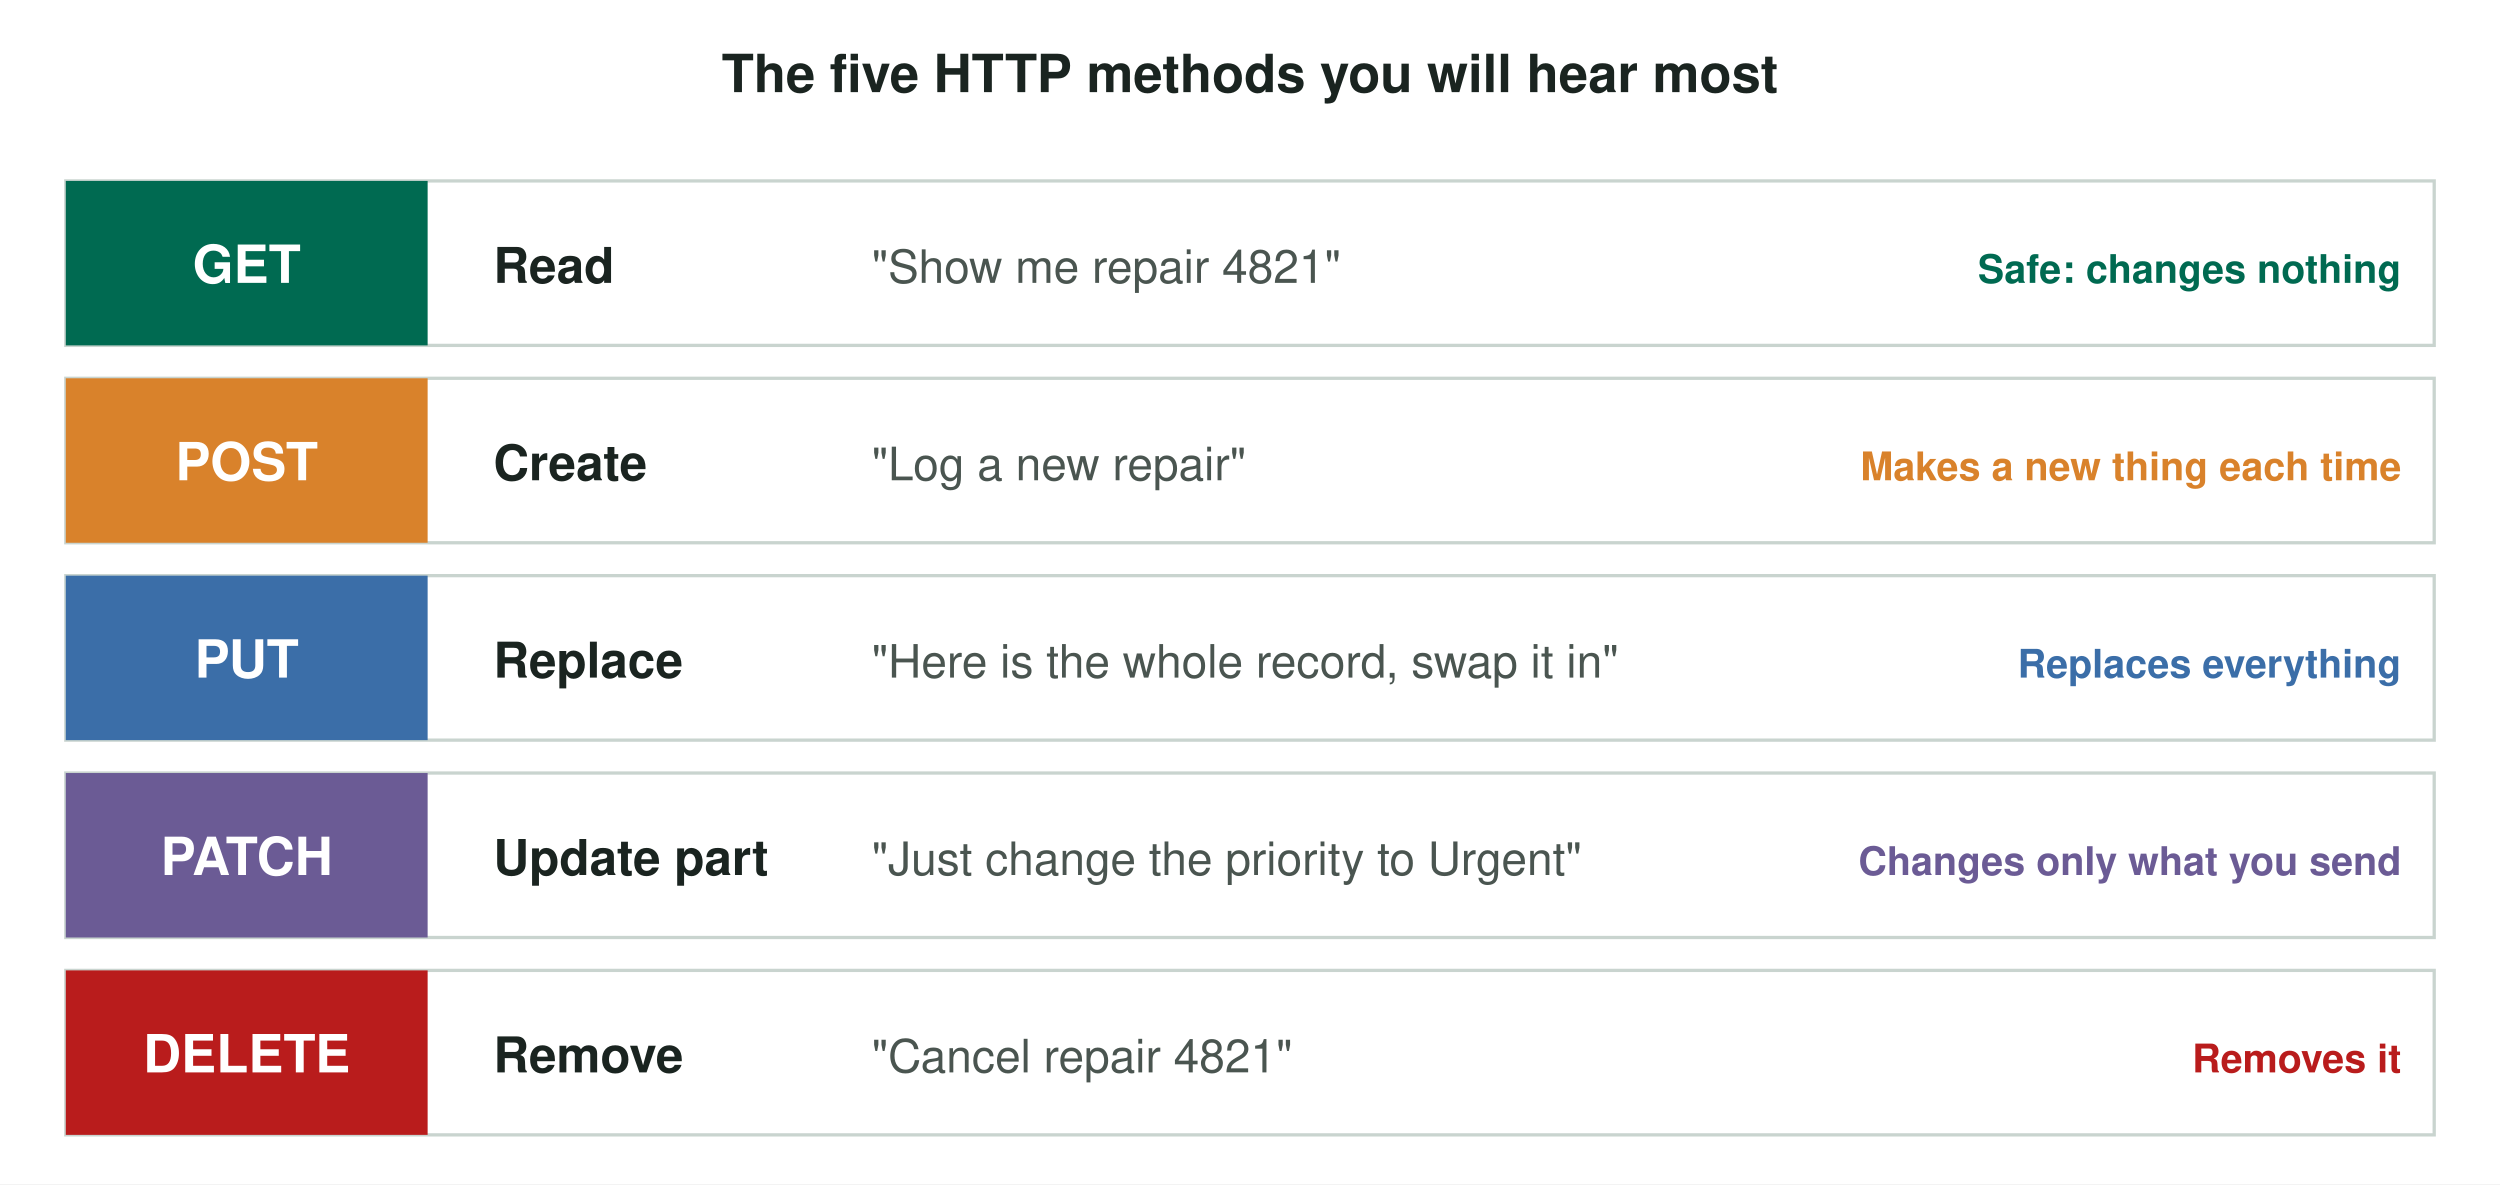
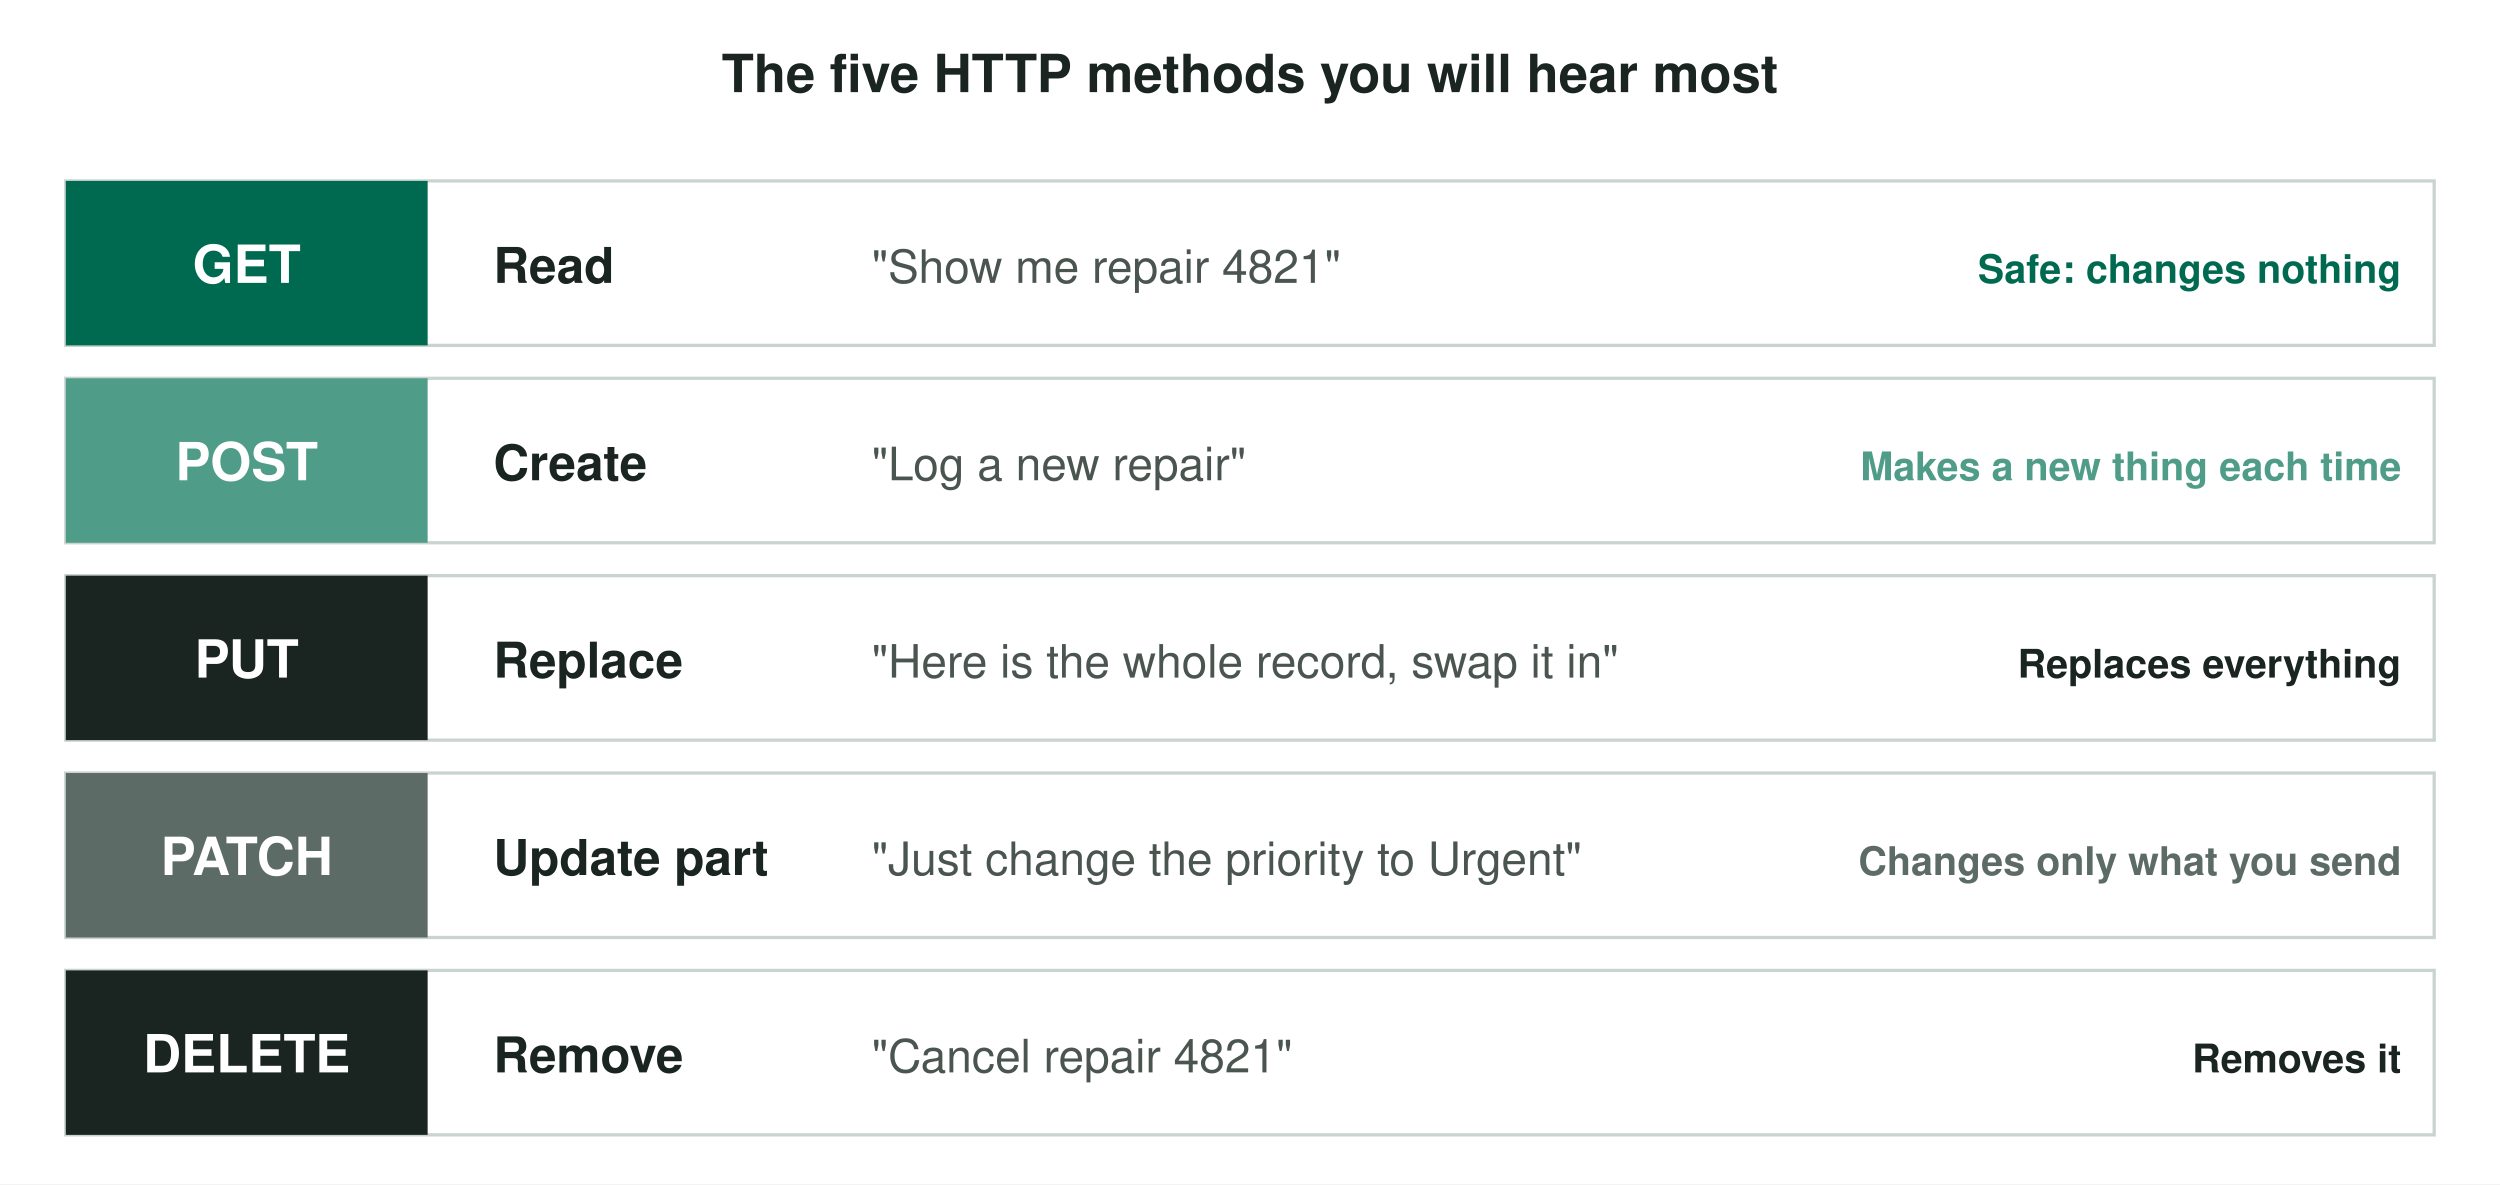
<svg xmlns="http://www.w3.org/2000/svg" viewBox="0 0 760 360" role="img" aria-label="GET, POST, PUT, PATCH and DELETE with repairs examples" font-family="-apple-system,BlinkMacSystemFont,Segoe UI,Helvetica,Arial,sans-serif">
  <defs>
    <marker id="a" viewBox="0 0 10 10" refX="9" refY="5" markerWidth="7" markerHeight="7" orient="auto-start-reverse">
      <path d="M0 0L10 5L0 10z" fill="#4a5550" />
    </marker>
  </defs>
  <rect width="760" height="360" fill="#fff" />
  <text x="380" y="28" text-anchor="middle" font-size="16" font-weight="700" fill="#1a2420">The five HTTP methods you will hear most</text>
  <rect x="20" y="55" width="720" height="50" rx="0" fill="#fff" stroke="#c9d4cf" />
  <rect x="20" y="55" width="110" height="50" rx="0" fill="#006A51" />
  <text x="75" y="86" text-anchor="middle" font-size="16" font-weight="700" fill="#fff">GET</text>
  <text x="150" y="86" text-anchor="start" font-size="15" font-weight="700" fill="#1a2420">Read</text>
  <text x="265" y="86" text-anchor="start" font-size="14" font-weight="400" fill="#4a5550">"Show me repair 4821"</text>
  <text x="730" y="86" text-anchor="end" font-size="12" font-weight="700" fill="#006A51">Safe: changes nothing</text>
  <rect x="20" y="115" width="720" height="50" rx="0" fill="#fff" stroke="#c9d4cf" />
-   <rect x="20" y="115" width="110" height="50" rx="0" fill="#d9822b" />
+   <rect x="20" y="115" width="110" height="50" rx="0" fill="#4f9c88" />
  <text x="75" y="146" text-anchor="middle" font-size="16" font-weight="700" fill="#fff">POST</text>
  <text x="150" y="146" text-anchor="start" font-size="15" font-weight="700" fill="#1a2420">Create</text>
  <text x="265" y="146" text-anchor="start" font-size="14" font-weight="400" fill="#4a5550">"Log a new repair"</text>
-   <text x="730" y="146" text-anchor="end" font-size="12" font-weight="700" fill="#d9822b">Makes a new thing each time</text>
+   <text x="730" y="146" text-anchor="end" font-size="12" font-weight="700" fill="#4f9c88">Makes a new thing each time</text>
  <rect x="20" y="175" width="720" height="50" rx="0" fill="#fff" stroke="#c9d4cf" />
-   <rect x="20" y="175" width="110" height="50" rx="0" fill="#3b6ea8" />
+   <rect x="20" y="175" width="110" height="50" rx="0" fill="#1a2420" />
  <text x="75" y="206" text-anchor="middle" font-size="16" font-weight="700" fill="#fff">PUT</text>
  <text x="150" y="206" text-anchor="start" font-size="15" font-weight="700" fill="#1a2420">Replace</text>
  <text x="265" y="206" text-anchor="start" font-size="14" font-weight="400" fill="#4a5550">"Here is the whole record, swap it in"</text>
-   <text x="730" y="206" text-anchor="end" font-size="12" font-weight="700" fill="#3b6ea8">Replaces everything</text>
+   <text x="730" y="206" text-anchor="end" font-size="12" font-weight="700" fill="#1a2420">Replaces everything</text>
  <rect x="20" y="235" width="720" height="50" rx="0" fill="#fff" stroke="#c9d4cf" />
-   <rect x="20" y="235" width="110" height="50" rx="0" fill="#6b5b95" />
+   <rect x="20" y="235" width="110" height="50" rx="0" fill="#5d6b66" />
  <text x="75" y="266" text-anchor="middle" font-size="16" font-weight="700" fill="#fff">PATCH</text>
  <text x="150" y="266" text-anchor="start" font-size="15" font-weight="700" fill="#1a2420">Update part</text>
  <text x="265" y="266" text-anchor="start" font-size="14" font-weight="400" fill="#4a5550">"Just change the priority to Urgent"</text>
-   <text x="730" y="266" text-anchor="end" font-size="12" font-weight="700" fill="#6b5b95">Changes only what you send</text>
+   <text x="730" y="266" text-anchor="end" font-size="12" font-weight="700" fill="#5d6b66">Changes only what you send</text>
  <rect x="20" y="295" width="720" height="50" rx="0" fill="#fff" stroke="#c9d4cf" />
-   <rect x="20" y="295" width="110" height="50" rx="0" fill="#b91c1c" />
+   <rect x="20" y="295" width="110" height="50" rx="0" fill="#1a2420" />
  <text x="75" y="326" text-anchor="middle" font-size="16" font-weight="700" fill="#fff">DELETE</text>
  <text x="150" y="326" text-anchor="start" font-size="15" font-weight="700" fill="#1a2420">Remove</text>
  <text x="265" y="326" text-anchor="start" font-size="14" font-weight="400" fill="#4a5550">"Cancel repair 4821"</text>
-   <text x="730" y="326" text-anchor="end" font-size="12" font-weight="700" fill="#b91c1c">Removes it</text>
+   <text x="730" y="326" text-anchor="end" font-size="12" font-weight="700" fill="#1a2420">Removes it</text>
</svg>
